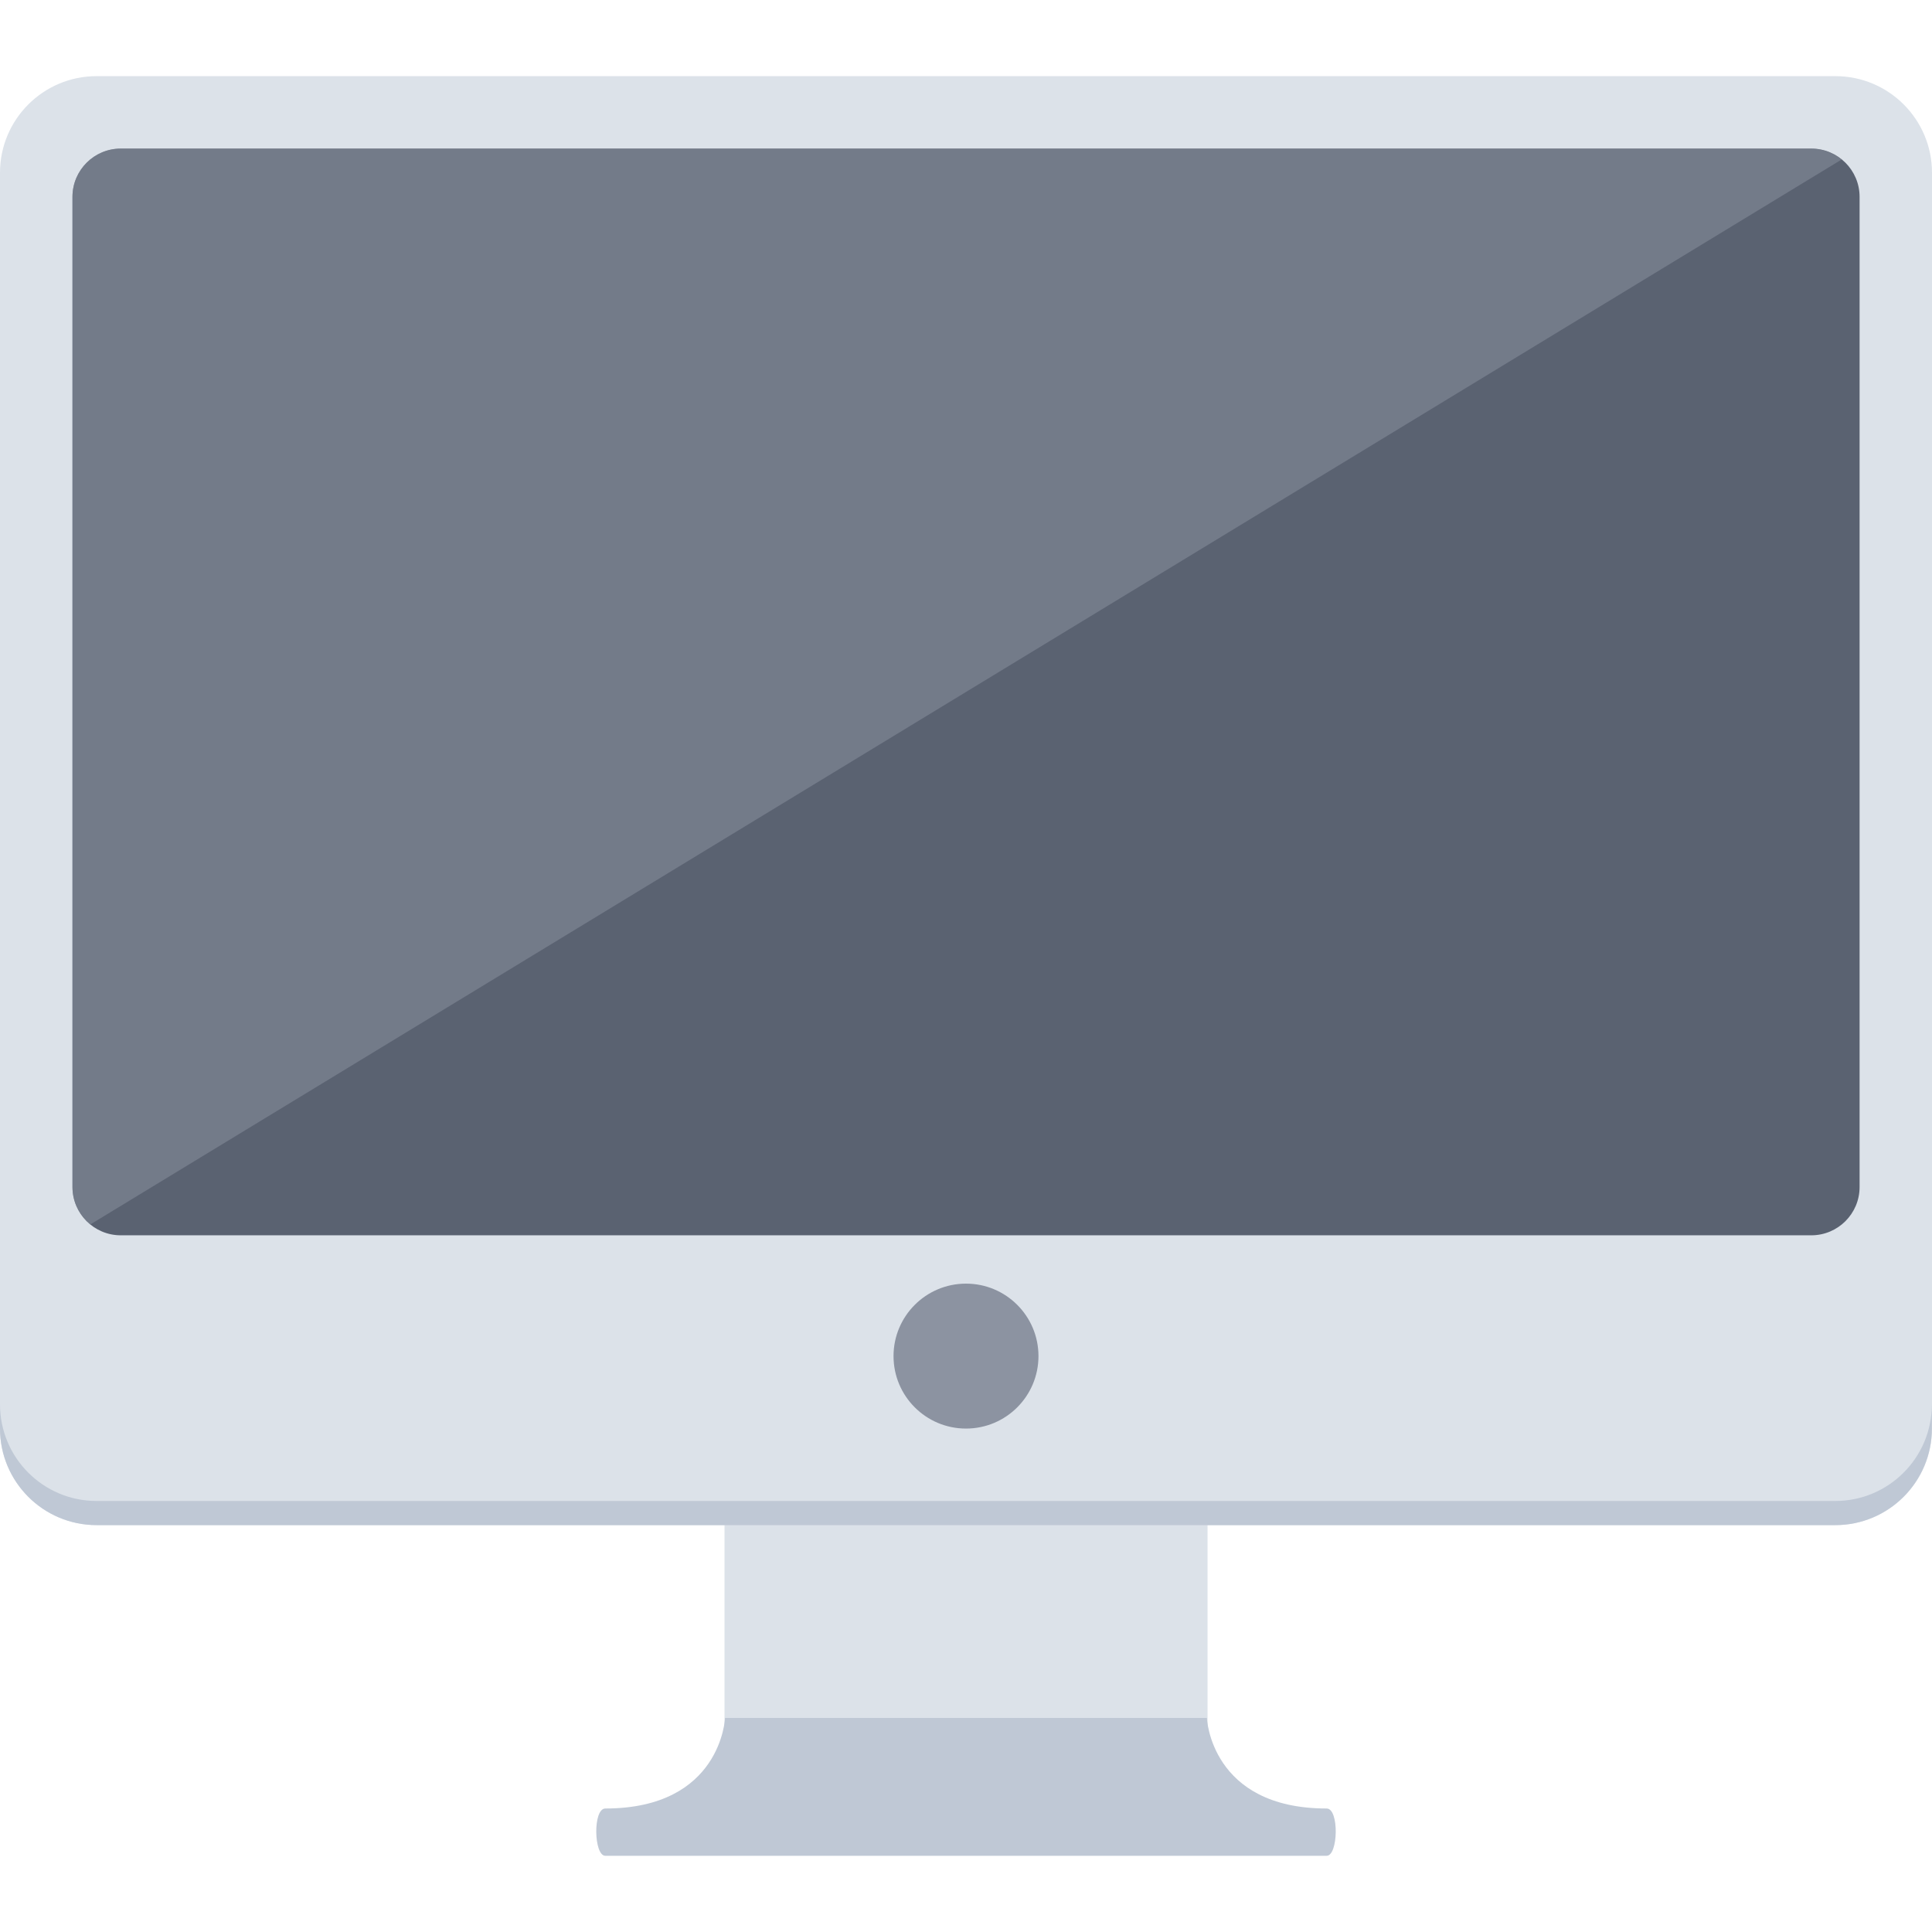
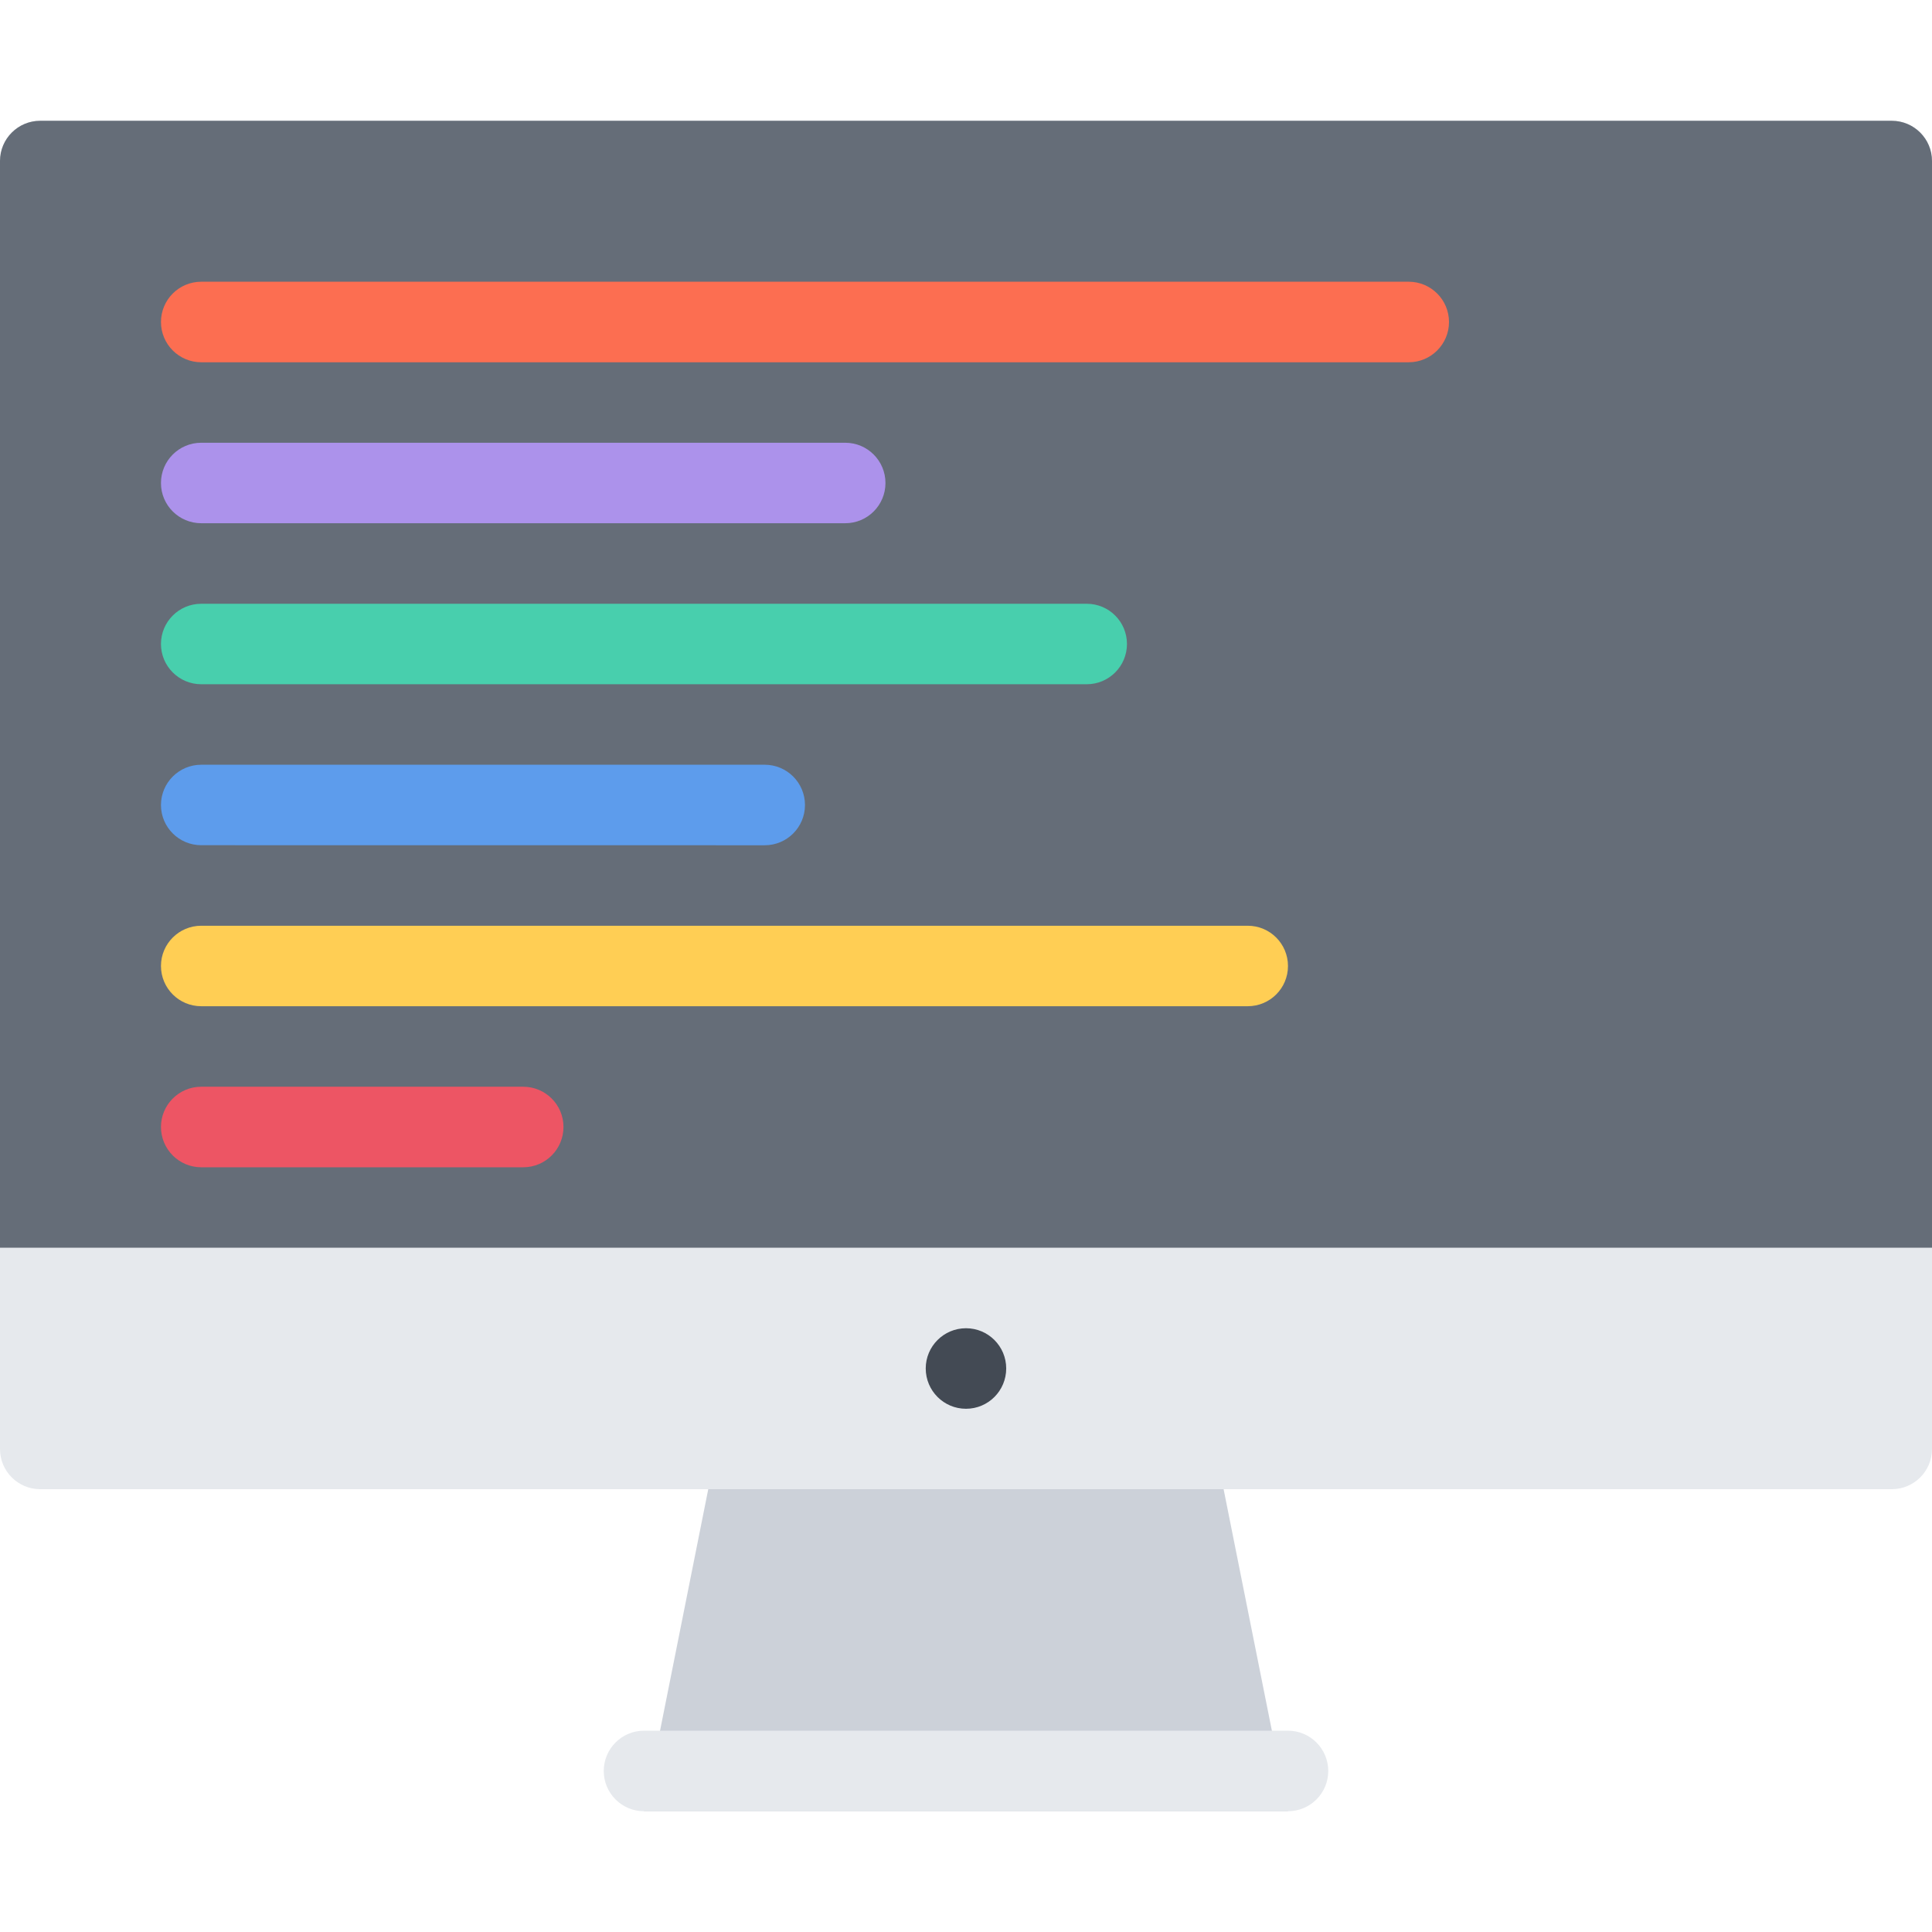
- <svg xmlns="http://www.w3.org/2000/svg" width="800px" height="800px" viewBox="0 -2.71 68.756 68.756">
-   <g id="Group_33" data-name="Group 33" transform="translate(-365.987 -316.656)">
-     <rect id="Rectangle_20" data-name="Rectangle 20" width="17.19" height="13.751" transform="translate(391.771 362.206)" fill="#dce2e9" />
-     <rect id="Rectangle_21" data-name="Rectangle 21" width="68.756" height="51.565" rx="3.438" transform="translate(365.987 316.656)" fill="#dce2e9" />
-     <path id="Path_78" data-name="Path 78" d="M431.3,367.363H369.426a3.438,3.438,0,0,1-3.439-3.437v.859a3.438,3.438,0,0,0,3.439,3.437H431.3a3.438,3.438,0,0,0,3.438-3.437v-.859A3.438,3.438,0,0,1,431.3,367.363Z" fill="#bfc8d5" />
-     <path id="Rectangle_22" data-name="Rectangle 22" d="M1.719,0H61.881A1.718,1.718,0,0,1,63.6,1.718V36.955a1.719,1.719,0,0,1-1.719,1.719H1.719A1.719,1.719,0,0,1,0,36.955V1.719A1.719,1.719,0,0,1,1.719,0Z" transform="translate(368.566 319.234)" fill="#5a6271" />
-     <path id="Path_79" data-name="Path 79" d="M402.944,362.206a2.579,2.579,0,1,1-2.58-2.578A2.579,2.579,0,0,1,402.944,362.206Z" fill="#8c93a1" />
-     <path id="Path_80" data-name="Path 80" d="M413.2,378.307c-4.131,0-4.263-3.223-4.263-3.223H391.79s-.131,3.223-4.261,3.223c-.448,0-.411,1.683,0,1.683H413.2C413.612,379.99,413.65,378.307,413.2,378.307Z" fill="#bfc8d5" />
-     <path id="Path_81" data-name="Path 81" d="M369.207,357.518l62.316-37.893a1.7,1.7,0,0,0-1.077-.391H370.284a1.719,1.719,0,0,0-1.718,1.719V356.19A1.707,1.707,0,0,0,369.207,357.518Z" fill="#8c93a1" opacity="0.5" />
+ <svg xmlns="http://www.w3.org/2000/svg" height="800px" width="800px" version="1.1" id="Layer_1" viewBox="0 0 511.883 511.883" xml:space="preserve">
+   <polygon style="fill:#CCD1D9;" points="341.251,479.885 170.618,479.885 191.894,373.316 319.942,373.285 " />
+   <g>
+     <path style="fill:#E6E9ED;" d="M511.883,383.909c0,5.905-4.781,10.653-10.67,10.653H10.654C4.78,394.561,0,389.814,0,383.908   V42.651c0-5.889,4.78-10.653,10.654-10.653h490.559c5.889,0,10.67,4.764,10.67,10.653V383.909z" />
+     <path style="fill:#E6E9ED;" d="M341.251,479.885H170.618c-5.874,0-10.654-4.779-10.654-10.653c0-5.905,4.78-10.686,10.654-10.686   h170.633c5.889,0,10.669,4.78,10.669,10.686C351.92,475.107,347.139,479.885,341.251,479.885z" />
  </g>
+   <path style="fill:#656D78;" d="M501.213,31.998H10.654C4.78,31.998,0,36.762,0,42.651v287.926h511.883V42.651  C511.883,36.762,507.102,31.998,501.213,31.998z" />
+   <path style="fill:#434A54;" d="M266.595,362.569c0,5.905-4.765,10.685-10.654,10.685c-5.889,0-10.669-4.779-10.669-10.685  c0-5.874,4.78-10.653,10.669-10.653C261.83,351.916,266.595,356.695,266.595,362.569z" />
+   <path style="fill:#FC6E51;" d="M373.243,74.644H53.317c-5.89,0-10.669,4.78-10.669,10.669c0,5.89,4.78,10.67,10.669,10.67h319.926  c5.889,0,10.67-4.78,10.67-10.67C383.913,79.424,379.131,74.644,373.243,74.644z" />
+   <path style="fill:#AC92EB;" d="M53.317,138.63h170.632c5.89,0,10.654-4.765,10.654-10.654c0-5.905-4.764-10.669-10.654-10.669  H53.317c-5.89,0-10.669,4.764-10.669,10.669C42.647,133.865,47.427,138.63,53.317,138.63z" />
+   <path style="fill:#48CFAD;" d="M53.317,181.29h234.618c5.89,0,10.654-4.78,10.654-10.669s-4.765-10.653-10.654-10.653H53.317  c-5.89,0-10.669,4.764-10.669,10.653C42.647,176.51,47.427,181.29,53.317,181.29z" />
+   <path style="fill:#5D9CEC;" d="M53.317,223.938l149.293,0.016c5.905,0,10.669-4.78,10.669-10.669  c0-5.889-4.764-10.669-10.669-10.669H53.317c-5.89,0-10.669,4.78-10.669,10.669C42.647,219.173,47.427,223.938,53.317,223.938z" />
+   <path style="fill:#FFCE54;" d="M330.581,245.275H53.317c-5.89,0-10.669,4.78-10.669,10.654c0,5.905,4.78,10.67,10.669,10.67h277.264  c5.905,0,10.67-4.765,10.67-10.654C341.251,250.057,336.486,245.275,330.581,245.275z" />
+   <path style="fill:#ED5564;" d="M138.625,287.93H53.317c-5.89,0-10.669,4.781-10.669,10.654c0,5.905,4.78,10.686,10.669,10.686  h85.309c5.905,0,10.669-4.78,10.669-10.686C149.295,292.711,144.53,287.93,138.625,287.93z" />
</svg>
